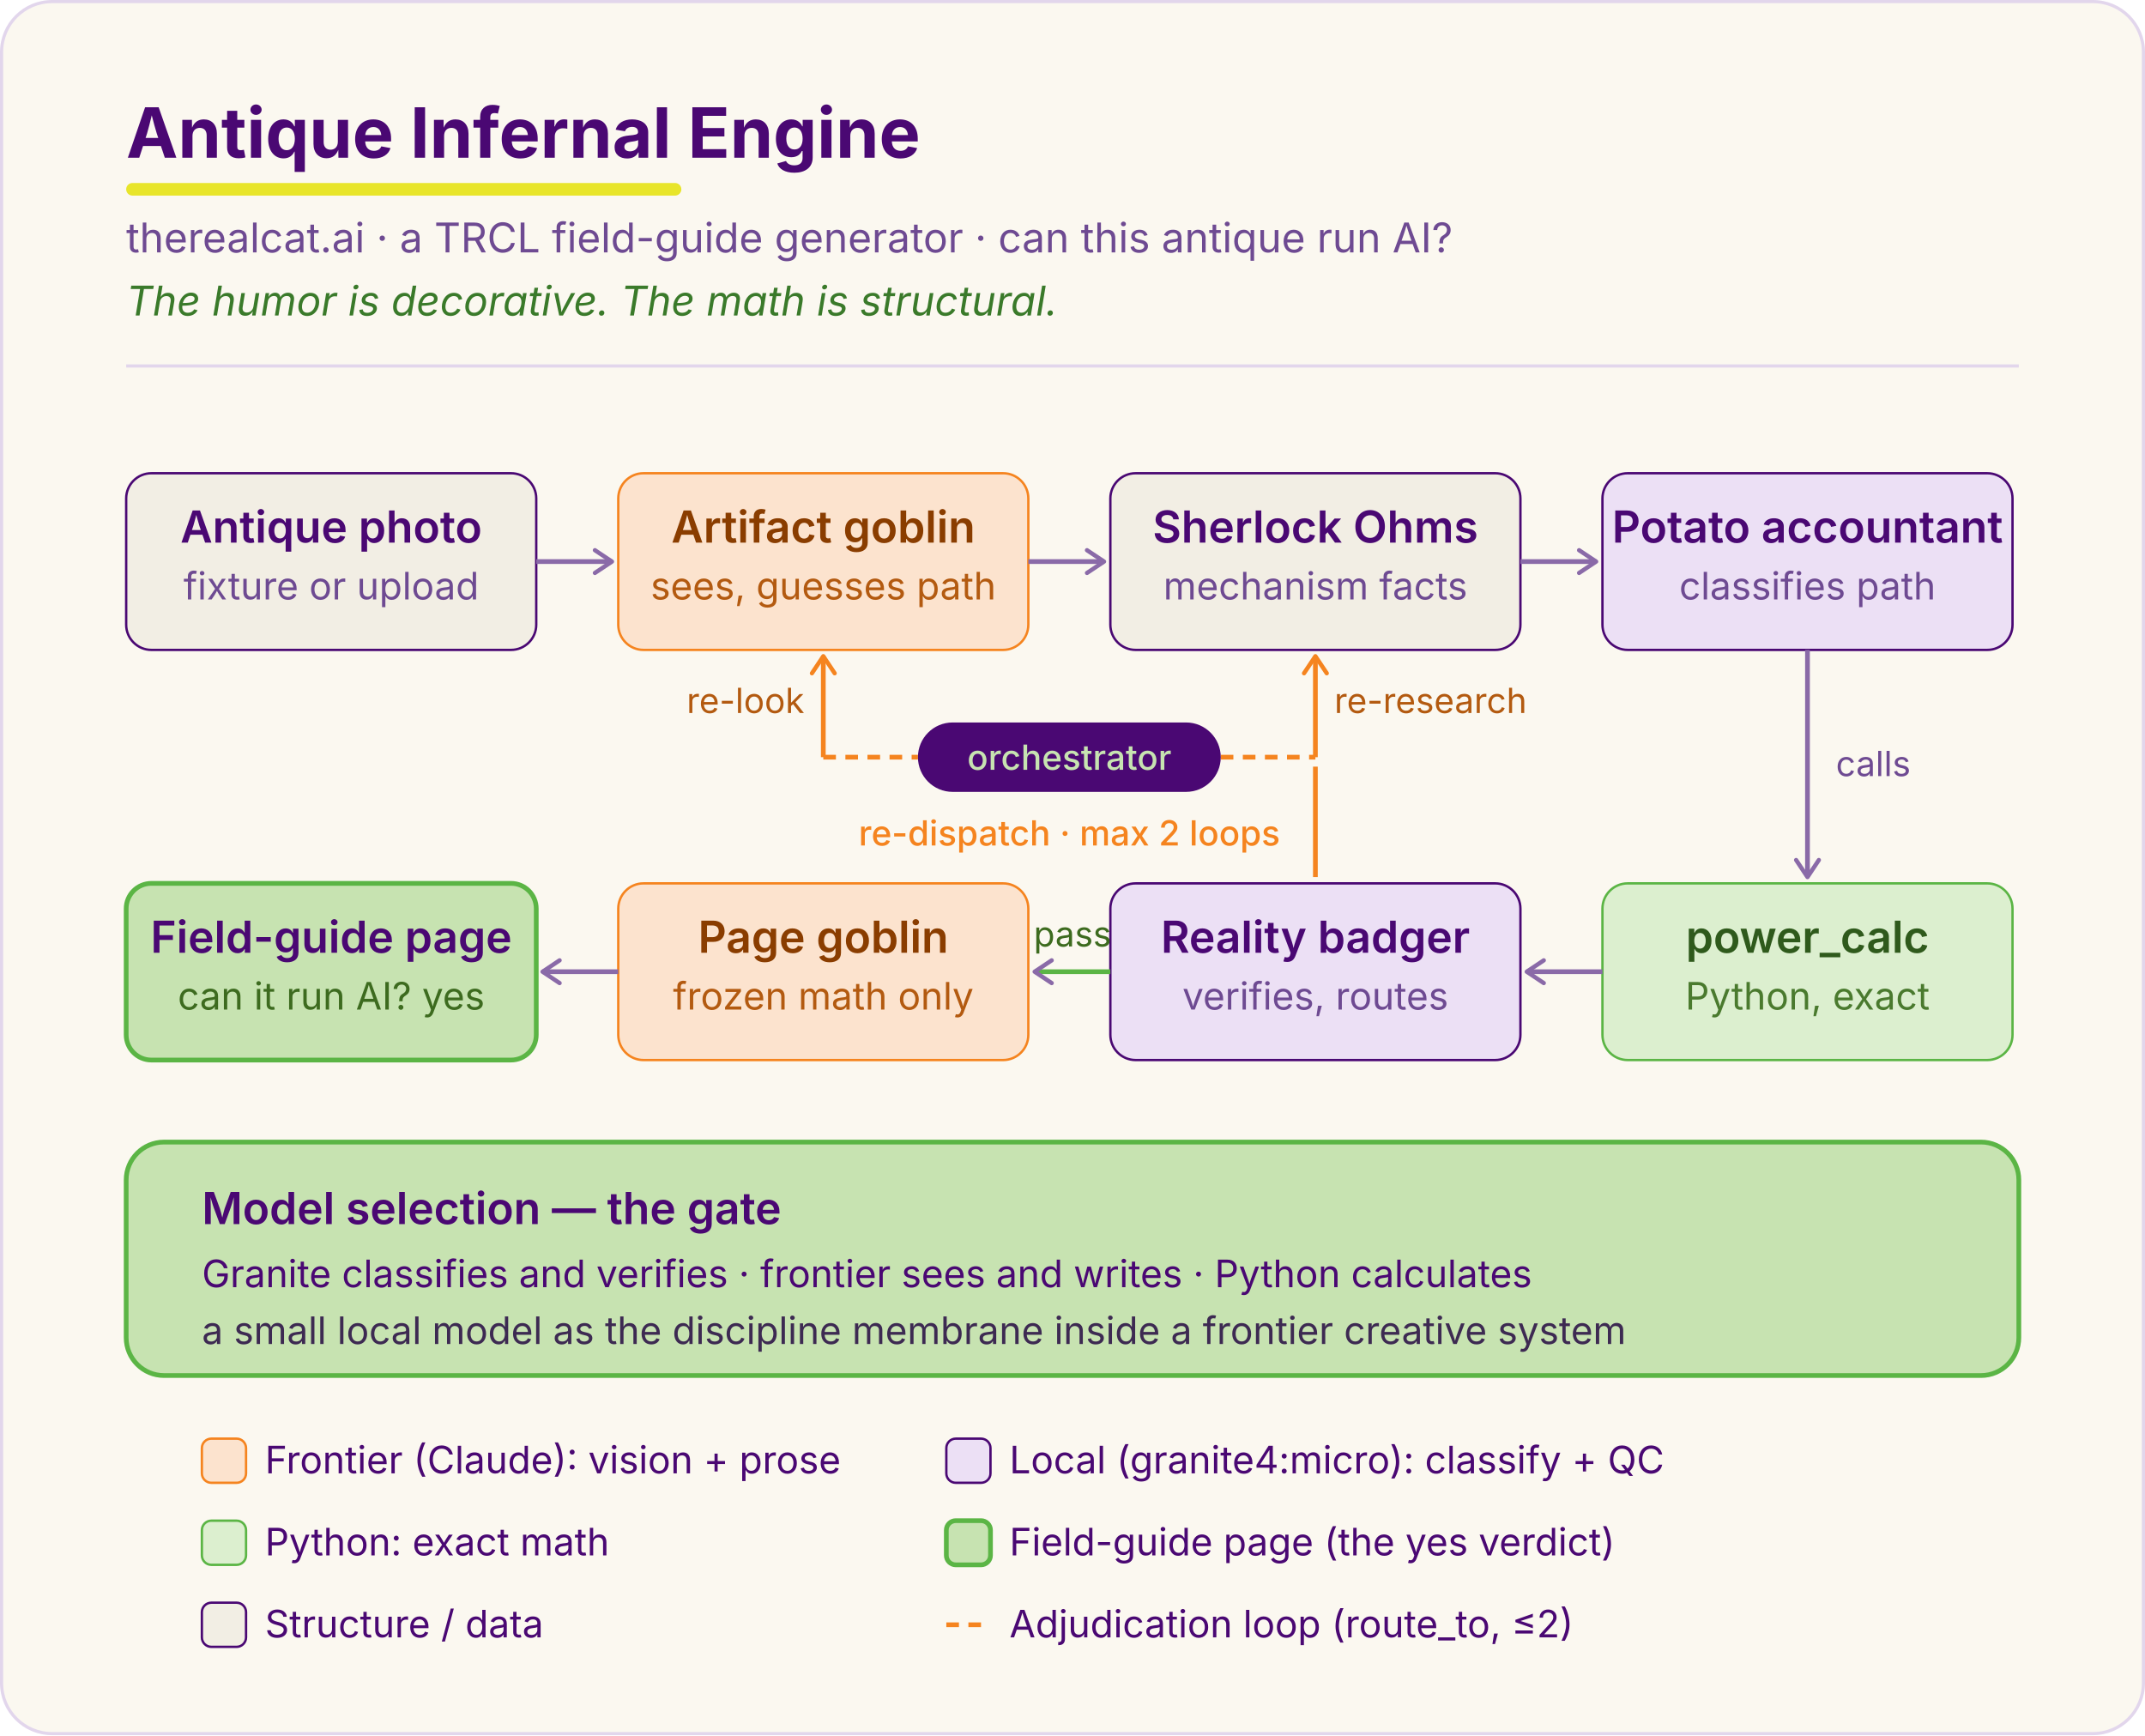
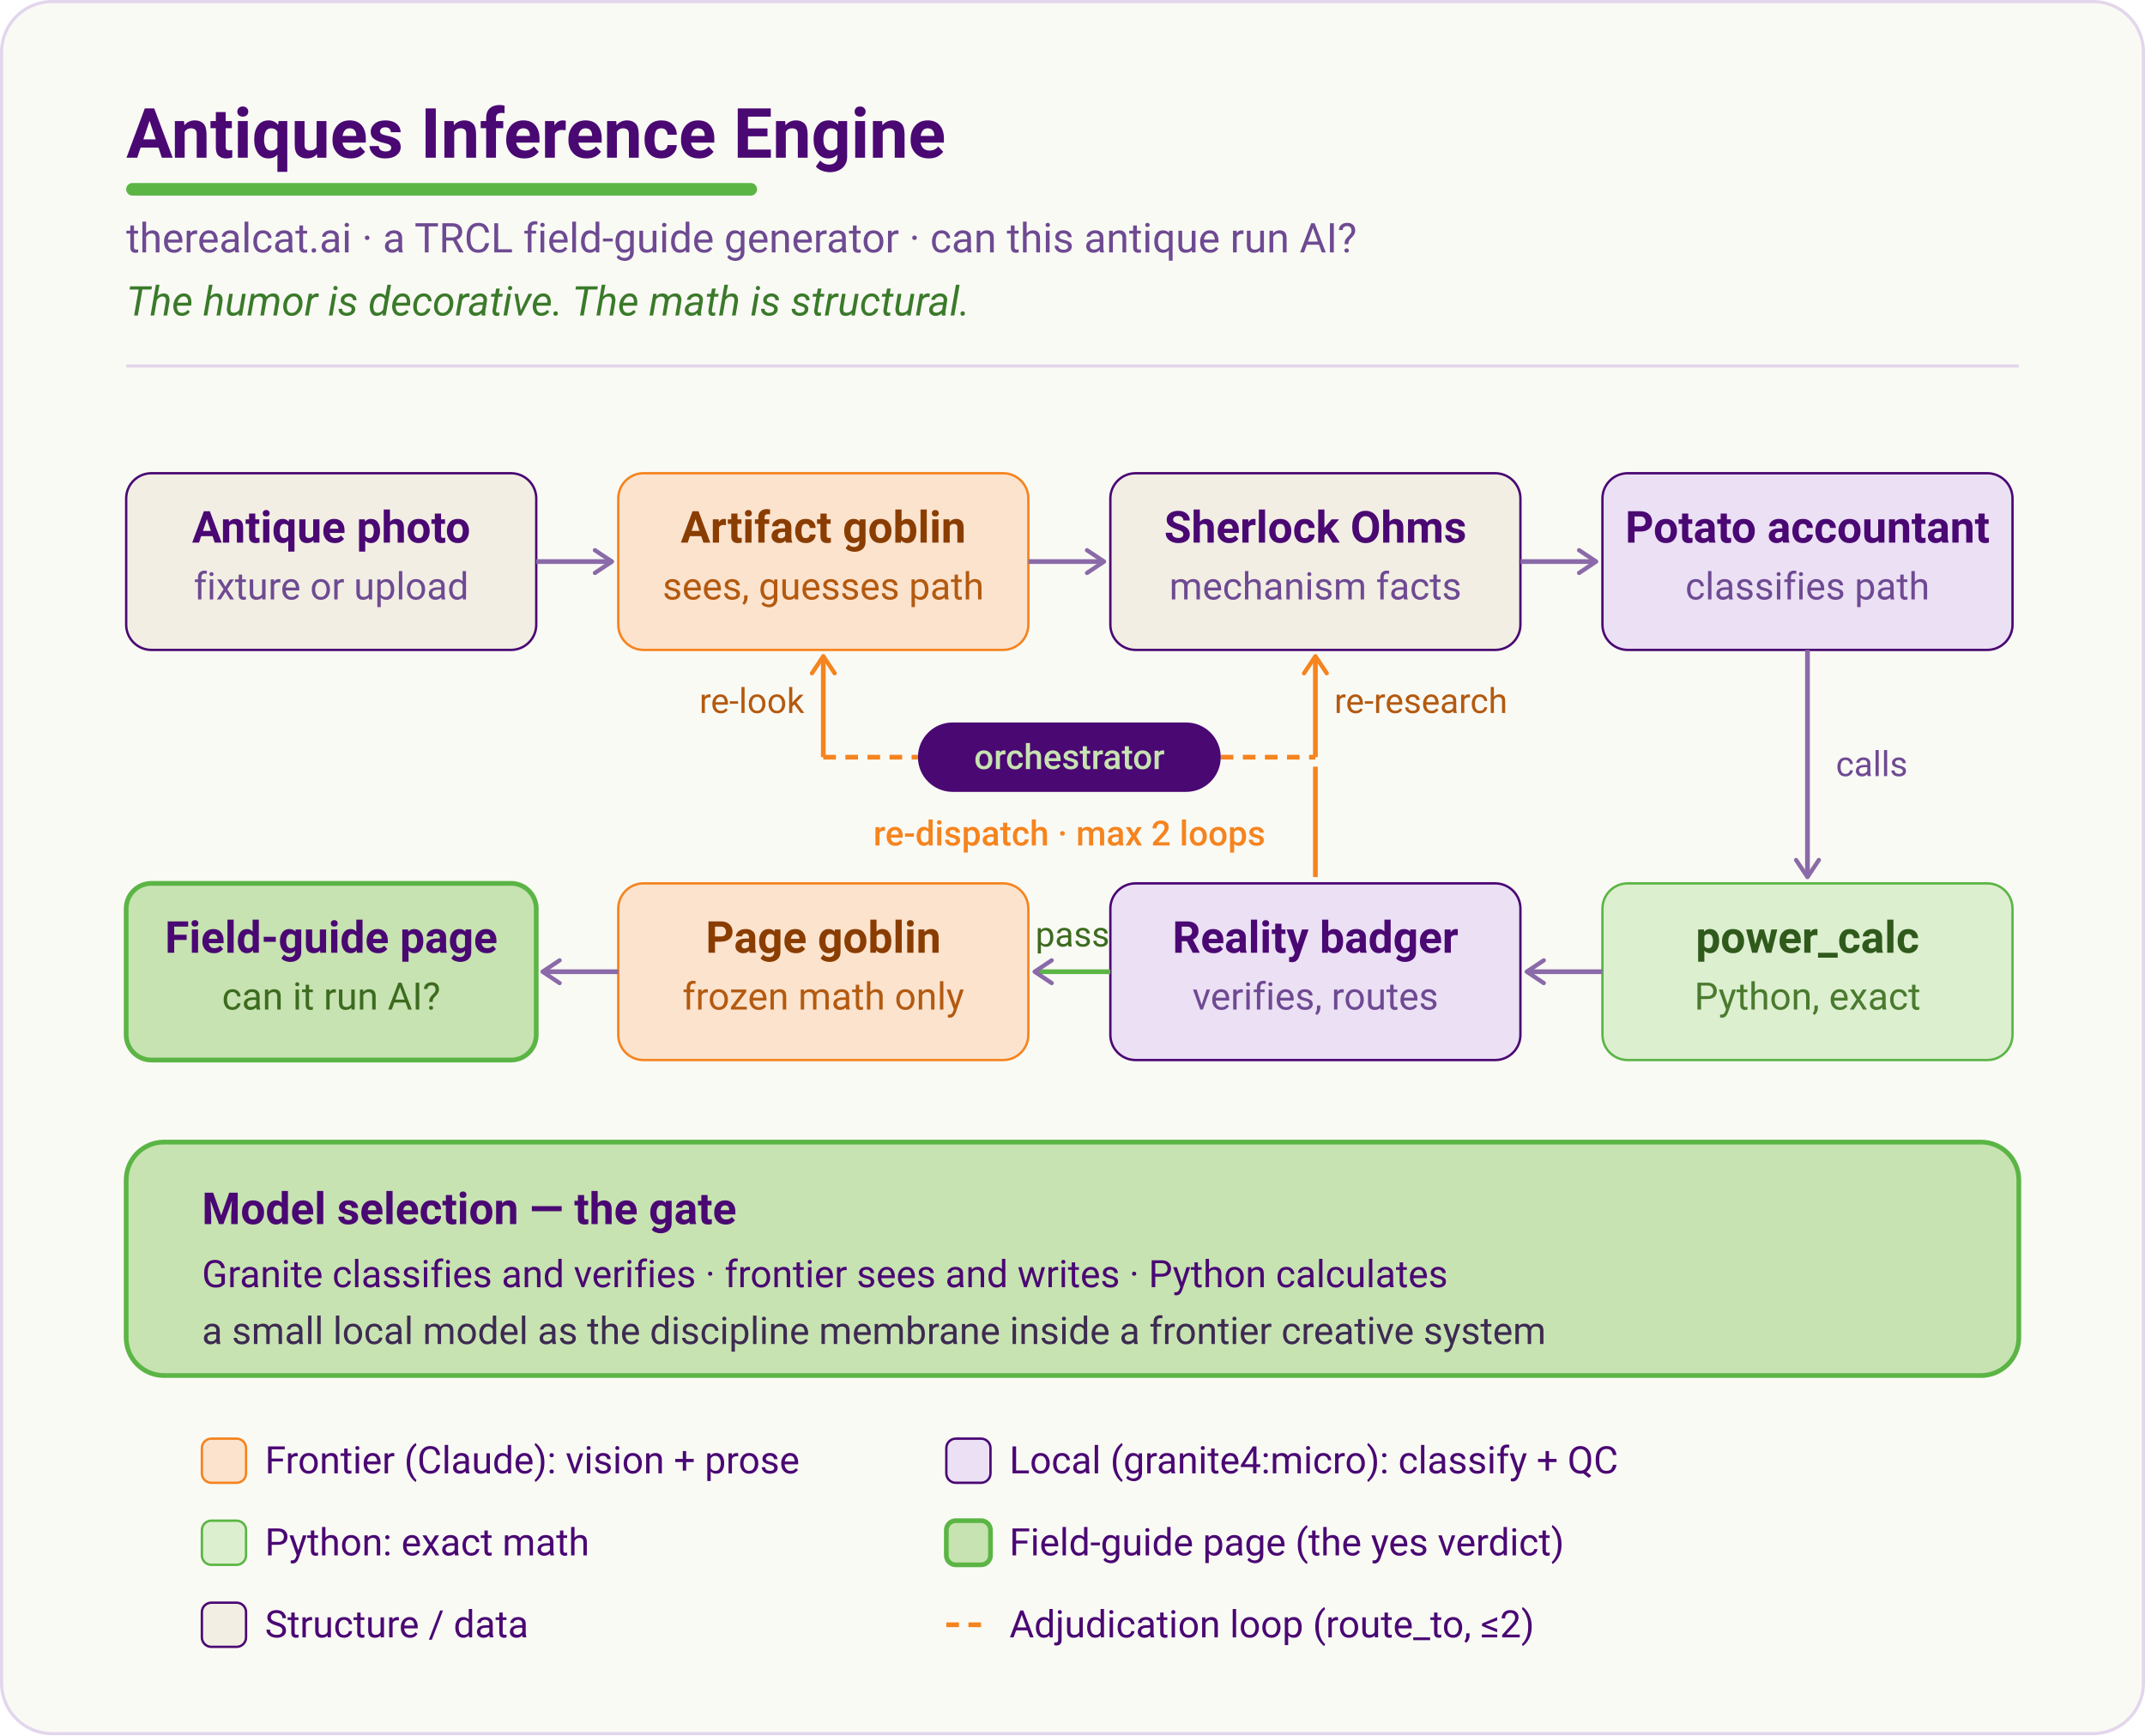
- <svg xmlns="http://www.w3.org/2000/svg" width="680" height="550" viewBox="0 0 680 550" role="img" font-family="'Inter', -apple-system, BlinkMacSystemFont, 'Segoe UI', Roboto, sans-serif">
+ <svg xmlns="http://www.w3.org/2000/svg" width="680" height="550" viewBox="0 0 680 550" role="img" font-family="ui-sans-serif, system-ui, -apple-system, 'Segoe UI', Roboto, Helvetica, Arial, sans-serif">
  <defs>
    <marker id="ar" viewBox="0 0 10 10" refX="8" refY="5" markerWidth="6" markerHeight="6" orient="auto-start-reverse">
      <path d="M2 1L8 5L2 9" fill="none" stroke="#8a6aa8" stroke-width="1.5" stroke-linecap="round" stroke-linejoin="round" />
    </marker>
    <marker id="arO" viewBox="0 0 10 10" refX="8" refY="5" markerWidth="6" markerHeight="6" orient="auto-start-reverse">
      <path d="M2 1L8 5L2 9" fill="none" stroke="#f5841f" stroke-width="1.5" stroke-linecap="round" stroke-linejoin="round" />
    </marker>
  </defs>
-   <rect x="0.5" y="0.5" width="679" height="549" rx="16" fill="#FBF8F0" stroke="#E2D6EC" stroke-width="1" />
-   <text x="40" y="50" font-size="22" font-weight="700" fill="#4a0873">Antique Infernal Engine</text>
-   <rect x="40" y="58" width="176" height="4" rx="2" fill="#e8e52a" />
+   <rect x="0.5" y="0.5" width="679" height="549" rx="16" fill="#fafaf5" stroke="#E2D6EC" stroke-width="1" />
+   <text x="40" y="50" font-size="22" font-weight="700" fill="#4a0873">Antiques Inference Engine</text>
+   <rect x="40" y="58" width="200" height="4" rx="2" fill="#5bb545" />
  <text x="40" y="80" font-size="13" fill="#6e4a92">therealcat.ai · a TRCL field-guide generator · can this antique run AI?</text>
  <text x="40" y="100" font-size="13" font-style="italic" fill="#3a7a2a">The humor is decorative. The math is structural.</text>
  <line x1="40" y1="116" x2="640" y2="116" stroke="#E2D6EC" stroke-width="1" />
  <g>
    <rect x="40" y="150" width="130" height="56" rx="8" fill="#F2EEE4" stroke="#4a0873" stroke-width="0.75" />
    <text x="105" y="172" font-size="14" font-weight="600" fill="#4a0873" text-anchor="middle">Antique photo</text>
    <text x="105" y="190" font-size="12" fill="#6e4a92" text-anchor="middle">fixture or upload</text>
  </g>
  <g>
    <rect x="196" y="150" width="130" height="56" rx="8" fill="#FCE3CE" stroke="#f5841f" stroke-width="0.75" />
    <text x="261" y="172" font-size="14" font-weight="600" fill="#8a3d00" text-anchor="middle">Artifact goblin</text>
    <text x="261" y="190" font-size="12" fill="#b35a10" text-anchor="middle">sees, guesses path</text>
  </g>
  <g>
    <rect x="352" y="150" width="130" height="56" rx="8" fill="#F2EEE4" stroke="#4a0873" stroke-width="0.75" />
    <text x="417" y="172" font-size="14" font-weight="600" fill="#4a0873" text-anchor="middle">Sherlock Ohms</text>
    <text x="417" y="190" font-size="12" fill="#6e4a92" text-anchor="middle">mechanism facts</text>
  </g>
  <g>
    <rect x="508" y="150" width="130" height="56" rx="8" fill="#ECE0F5" stroke="#4a0873" stroke-width="0.75" />
    <text x="573" y="172" font-size="14" font-weight="600" fill="#4a0873" text-anchor="middle">Potato accountant</text>
    <text x="573" y="190" font-size="12" fill="#6e4a92" text-anchor="middle">classifies path</text>
  </g>
  <line x1="170" y1="178" x2="194" y2="178" stroke="#8a6aa8" stroke-width="1.5" marker-end="url(#ar)" />
  <line x1="326" y1="178" x2="350" y2="178" stroke="#8a6aa8" stroke-width="1.5" marker-end="url(#ar)" />
  <line x1="482" y1="178" x2="506" y2="178" stroke="#8a6aa8" stroke-width="1.5" marker-end="url(#ar)" />
  <line x1="573" y1="206" x2="573" y2="278" stroke="#8a6aa8" stroke-width="1.5" marker-end="url(#ar)" />
  <text x="582" y="246" font-size="11" fill="#6e4a92" text-anchor="start">calls</text>
  <line x1="417" y1="278" x2="417" y2="243" stroke="#f5841f" stroke-width="1.5" />
  <line x1="261" y1="240" x2="291" y2="240" stroke="#f5841f" stroke-width="1.5" stroke-dasharray="4 3" />
  <line x1="387" y1="240" x2="417" y2="240" stroke="#f5841f" stroke-width="1.5" stroke-dasharray="4 3" />
  <line x1="261" y1="240" x2="261" y2="208" stroke="#f5841f" stroke-width="1.5" marker-end="url(#arO)" />
  <line x1="417" y1="240" x2="417" y2="208" stroke="#f5841f" stroke-width="1.5" marker-end="url(#arO)" />
  <rect x="291" y="229" width="96" height="22" rx="11" fill="#4a0873" />
  <text x="339" y="240" font-size="11" font-weight="500" fill="#c7e3b1" text-anchor="middle" dominant-baseline="central">orchestrator</text>
  <text x="255" y="226" font-size="11" fill="#b35a10" text-anchor="end">re-look</text>
  <text x="423" y="226" font-size="11" fill="#b35a10" text-anchor="start">re-research</text>
  <text x="339" y="268" font-size="11" font-weight="500" fill="#f5841f" text-anchor="middle">re-dispatch · max 2 loops</text>
  <g>
    <rect x="40" y="280" width="130" height="56" rx="8" fill="#c7e3b1" stroke="#5bb545" stroke-width="1.5" />
    <text x="105" y="302" font-size="14" font-weight="600" fill="#4a0873" text-anchor="middle">Field-guide page</text>
-     <text x="105" y="320" font-size="12" fill="#3d6b1f" text-anchor="middle">can it run AI? yes</text>
+     <text x="105" y="320" font-size="12" fill="#3d6b1f" text-anchor="middle">can it run AI?</text>
  </g>
  <g>
    <rect x="196" y="280" width="130" height="56" rx="8" fill="#FCE3CE" stroke="#f5841f" stroke-width="0.75" />
    <text x="261" y="302" font-size="14" font-weight="600" fill="#8a3d00" text-anchor="middle">Page goblin</text>
    <text x="261" y="320" font-size="12" fill="#b35a10" text-anchor="middle">frozen math only</text>
  </g>
  <g>
    <rect x="352" y="280" width="130" height="56" rx="8" fill="#ECE0F5" stroke="#4a0873" stroke-width="0.75" />
    <text x="417" y="302" font-size="14" font-weight="600" fill="#4a0873" text-anchor="middle">Reality badger</text>
    <text x="417" y="320" font-size="12" fill="#6e4a92" text-anchor="middle">verifies, routes</text>
  </g>
  <g>
    <rect x="508" y="280" width="130" height="56" rx="8" fill="#DCEFCF" stroke="#5bb545" stroke-width="0.75" />
    <text x="573" y="302" font-size="14" font-weight="600" fill="#2f5a1c" text-anchor="middle">power_calc</text>
    <text x="573" y="320" font-size="12" fill="#4a7a2e" text-anchor="middle">Python, exact</text>
  </g>
  <line x1="508" y1="308" x2="484" y2="308" stroke="#8a6aa8" stroke-width="1.5" marker-end="url(#ar)" />
  <line x1="352" y1="308" x2="328" y2="308" stroke="#5bb545" stroke-width="1.5" marker-end="url(#ar)" />
  <text x="340" y="300" font-size="11" fill="#3d6b1f" text-anchor="middle">pass</text>
  <line x1="196" y1="308" x2="172" y2="308" stroke="#8a6aa8" stroke-width="1.5" marker-end="url(#ar)" />
  <rect x="40" y="362" width="600" height="74" rx="12" fill="#c7e3b1" stroke="#5bb545" stroke-width="1.5" />
  <text x="64" y="388" font-size="14" font-weight="600" fill="#4a0873">Model selection — the gate</text>
  <text x="64" y="408" font-size="12" fill="#4a0873">Granite classifies and verifies · frontier sees and writes · Python calculates</text>
  <text x="64" y="426" font-size="12" fill="#3d2a52">a small local model as the discipline membrane inside a frontier creative system</text>
  <rect x="64" y="456" width="14" height="14" rx="3" fill="#FCE3CE" stroke="#f5841f" stroke-width="0.75" />
  <text x="84" y="467" font-size="12" fill="#4a0873">Frontier (Claude): vision + prose</text>
  <rect x="300" y="456" width="14" height="14" rx="3" fill="#ECE0F5" stroke="#4a0873" stroke-width="0.75" />
  <text x="320" y="467" font-size="12" fill="#4a0873">Local (granite4:micro): classify + QC</text>
  <rect x="64" y="482" width="14" height="14" rx="3" fill="#DCEFCF" stroke="#5bb545" stroke-width="0.75" />
  <text x="84" y="493" font-size="12" fill="#4a0873">Python: exact math</text>
  <rect x="300" y="482" width="14" height="14" rx="3" fill="#c7e3b1" stroke="#5bb545" stroke-width="1.5" />
  <text x="320" y="493" font-size="12" fill="#4a0873">Field-guide page (the yes verdict)</text>
  <rect x="64" y="508" width="14" height="14" rx="3" fill="#F2EEE4" stroke="#4a0873" stroke-width="0.75" />
  <text x="84" y="519" font-size="12" fill="#4a0873">Structure / data</text>
  <line x1="300" y1="515" x2="314" y2="515" stroke="#f5841f" stroke-width="1.5" stroke-dasharray="4 3" />
  <text x="320" y="519" font-size="12" fill="#4a0873">Adjudication loop (route_to, ≤2)</text>
</svg>
